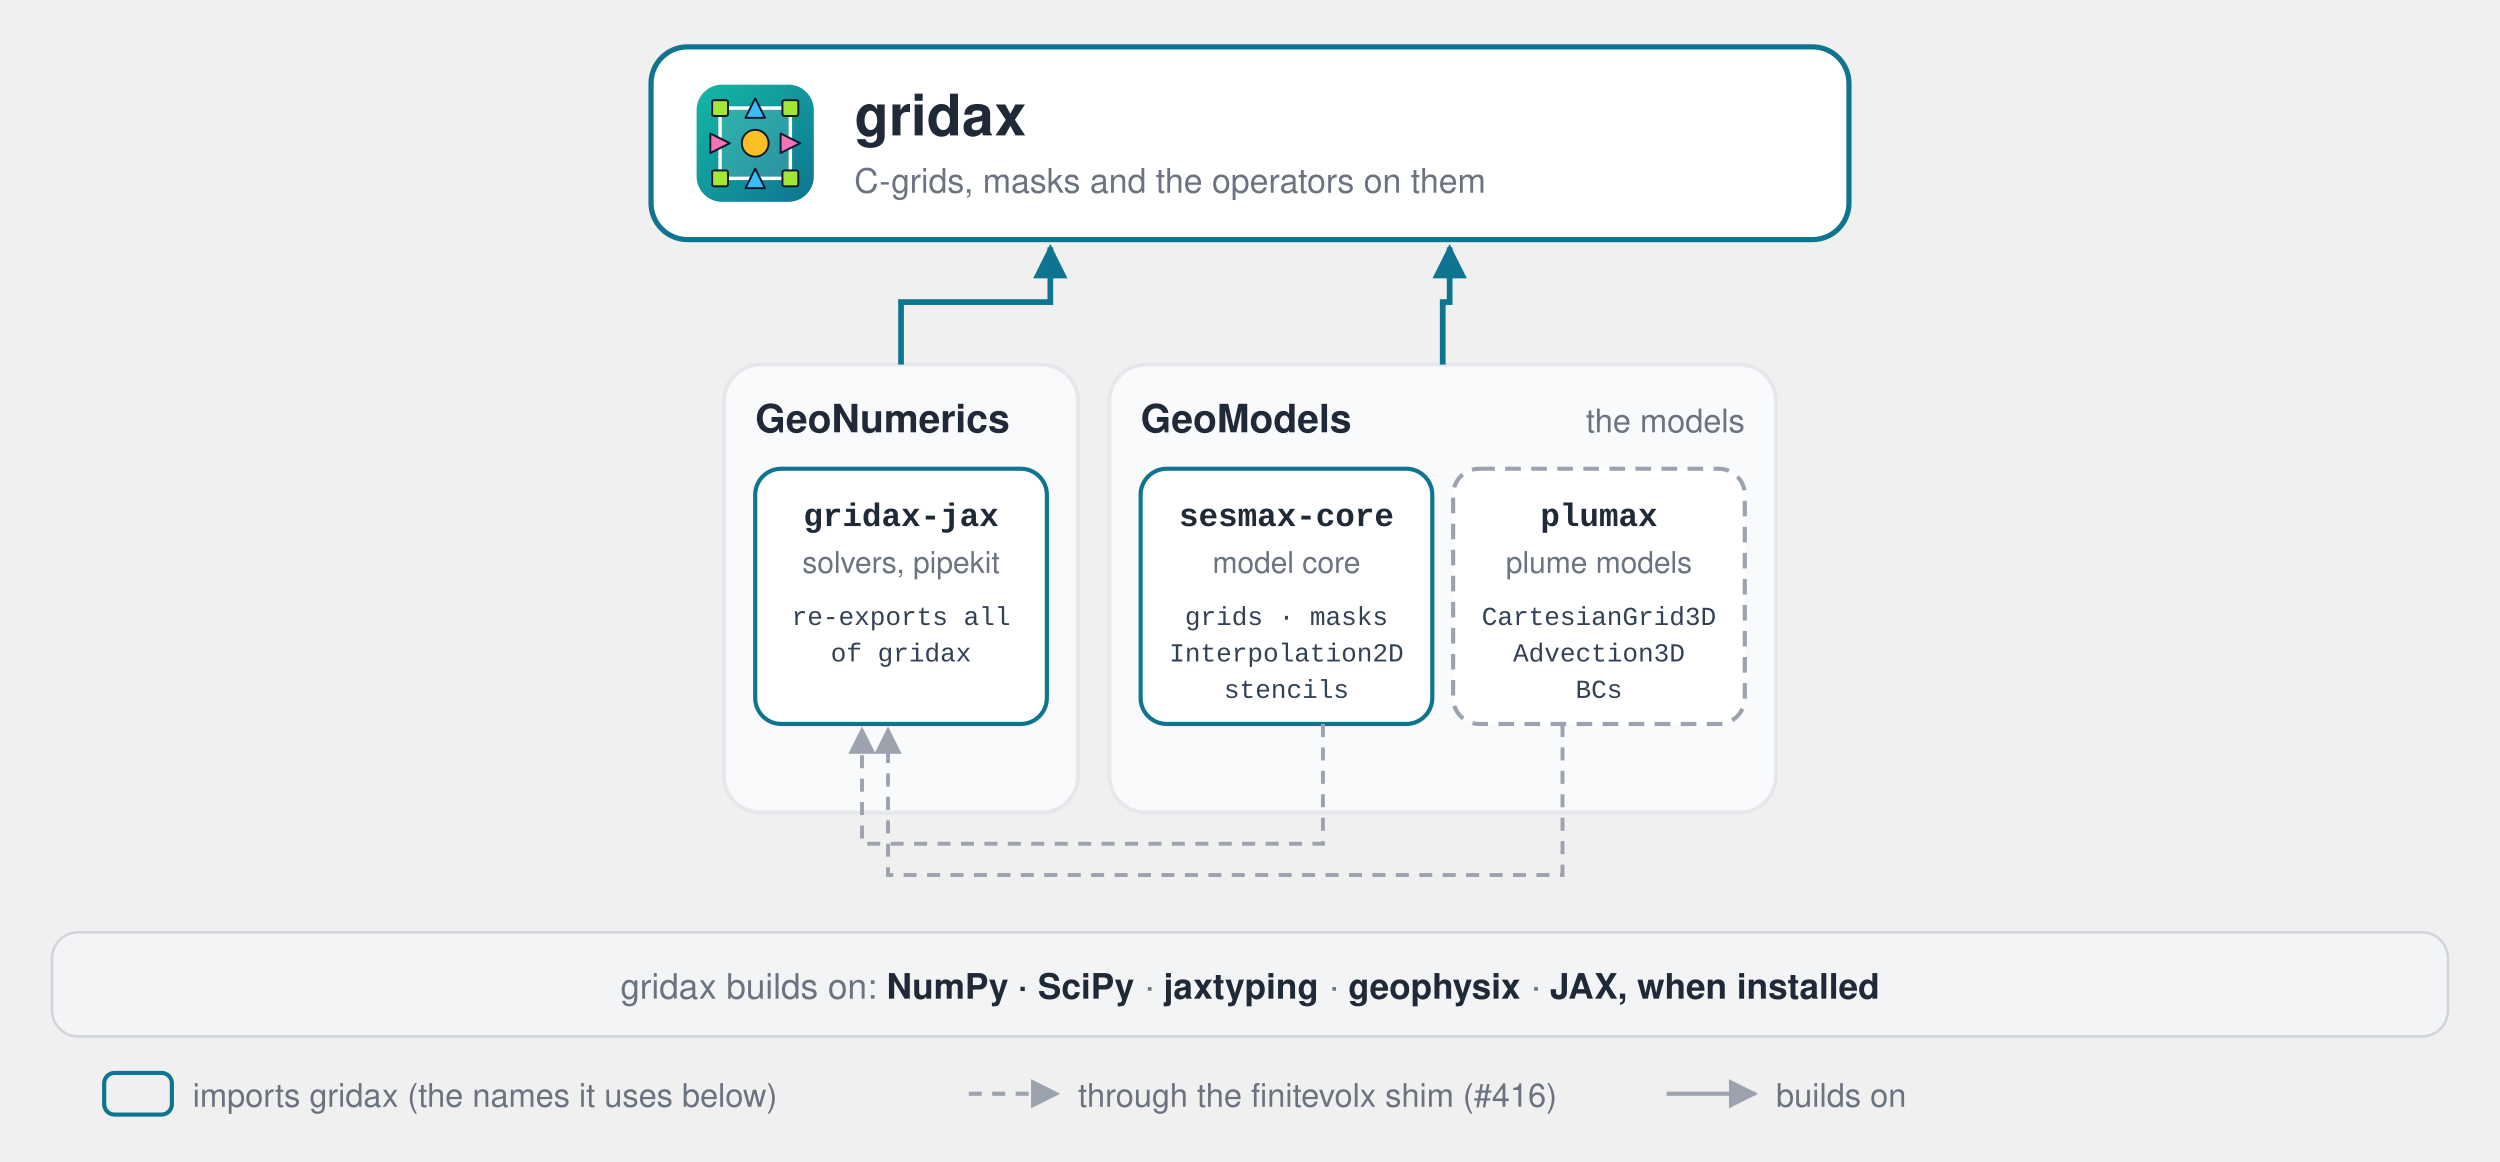
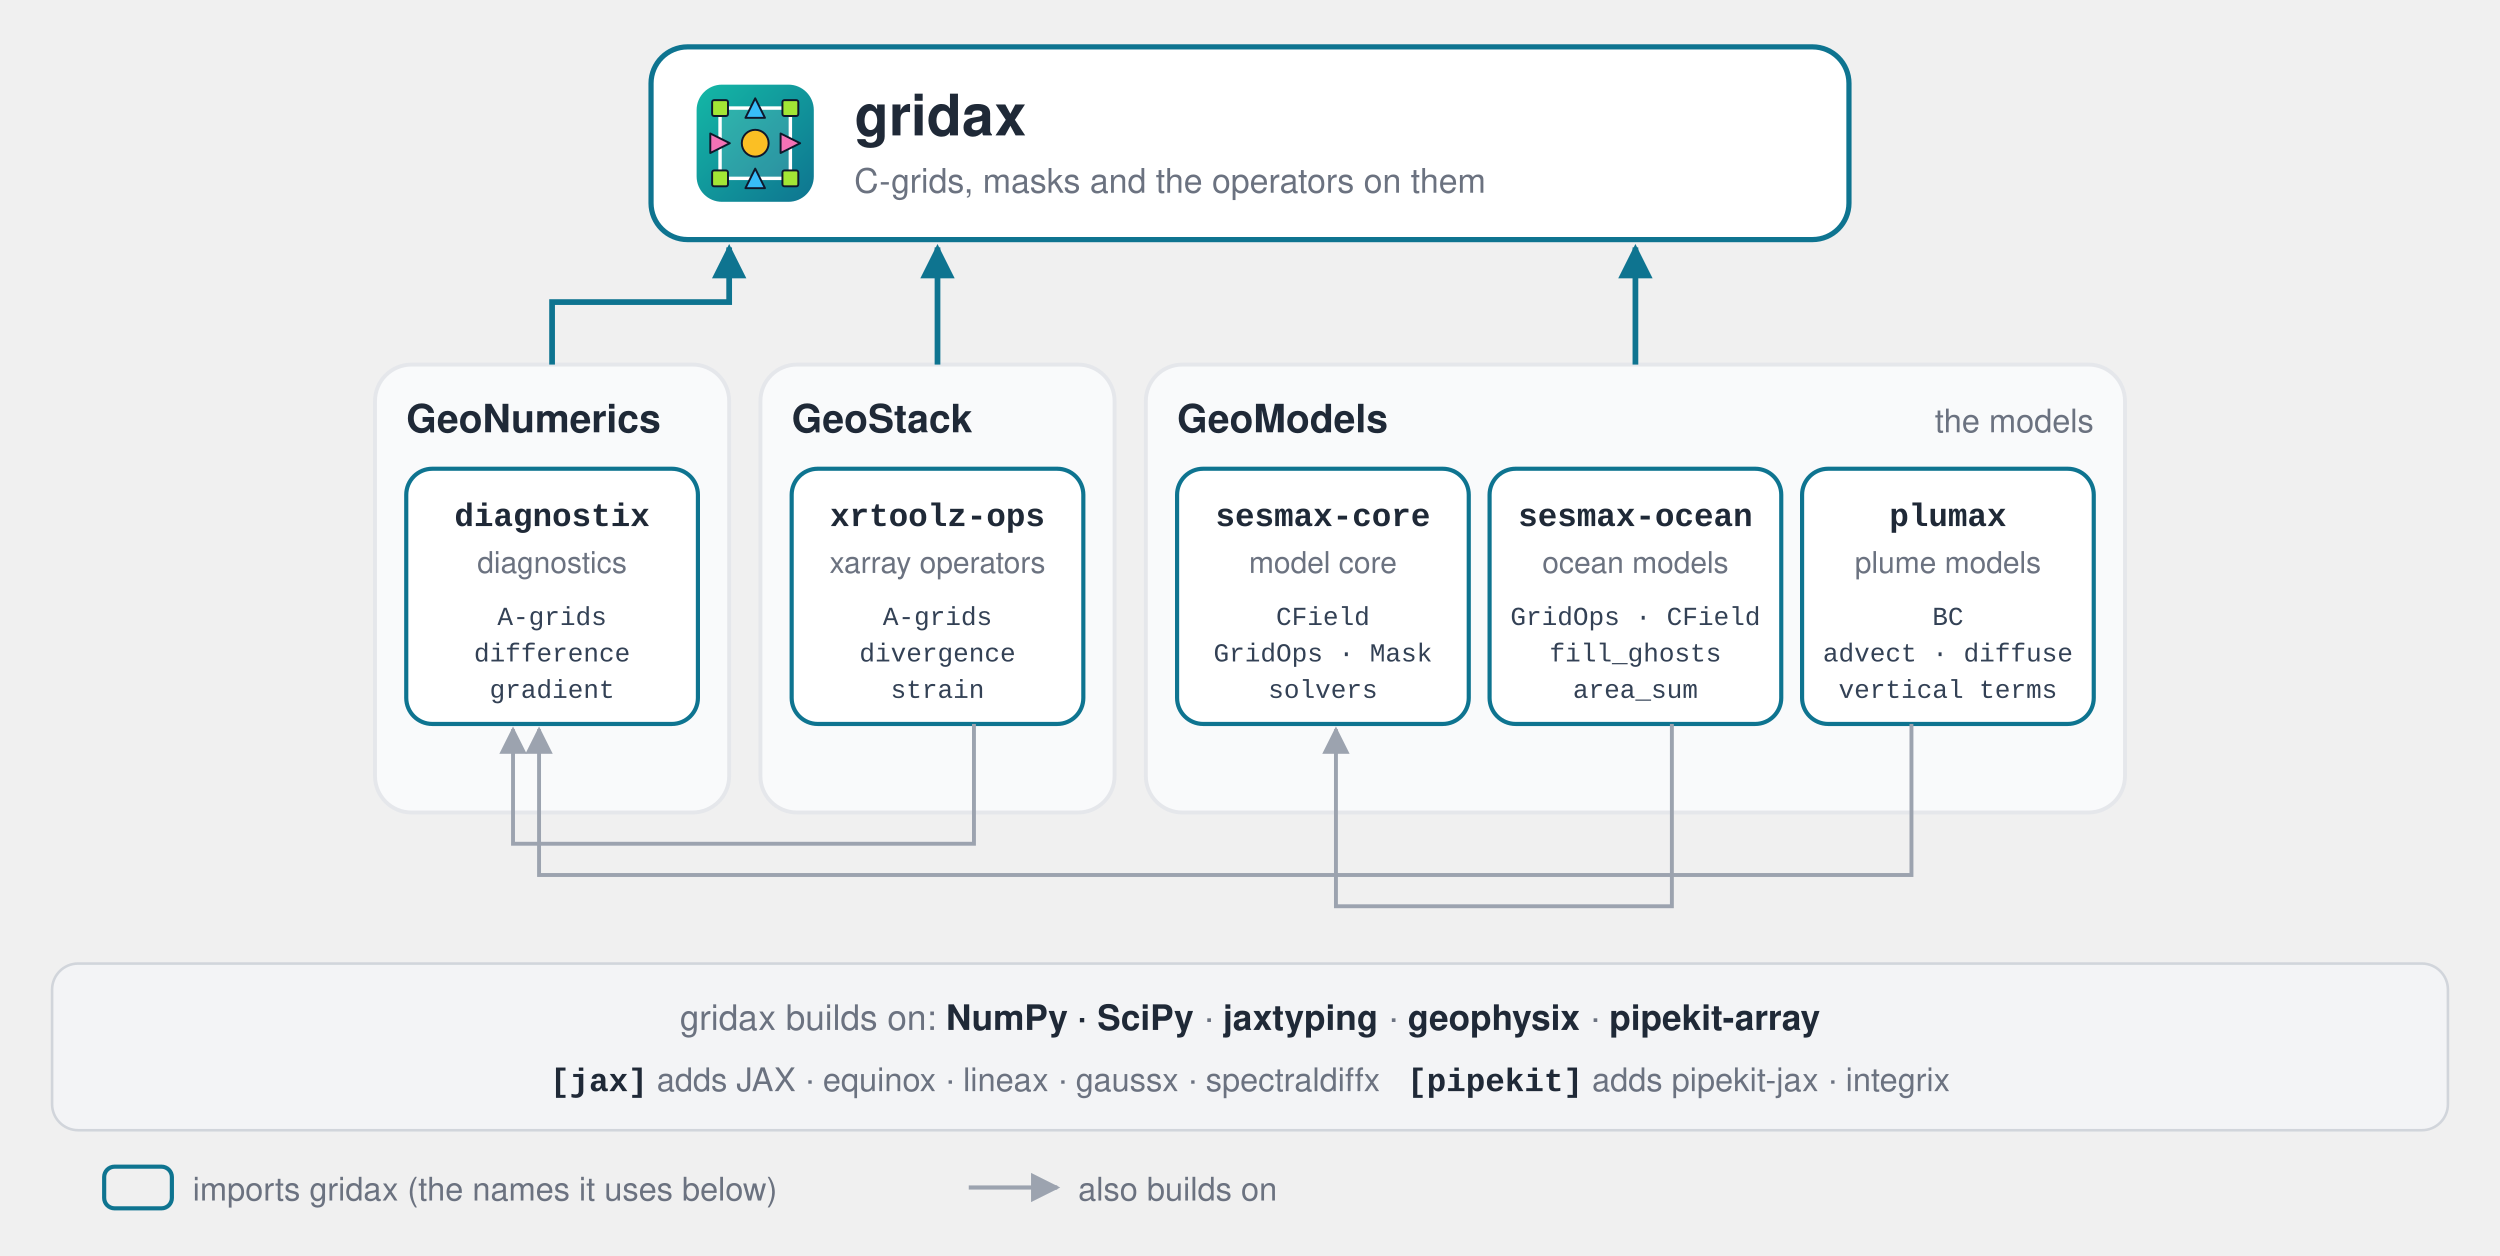
- <svg xmlns="http://www.w3.org/2000/svg" width="960" height="446" viewBox="0 0 960 446" role="img" aria-label="Packages that import gridax: gridax-jax in GeoNumerics, in the same repository, which re-exports all of it; and sesmax-core in GeoModels, which imports the grids, masks, Interpolation2D and the raw stencils. plumax in GeoModels still imports the deprecated finitevolx shim, drawn dashed, and both models reach gridax-jax's names through it. gridax builds on NumPy, SciPy, jaxtyping and geophysix, and on JAX when it is installed.">
+ <svg xmlns="http://www.w3.org/2000/svg" width="960" height="482" viewBox="0 0 960 482" role="img" aria-label="Packages that import gridax: diagnostix in GeoNumerics, which uses the collocated grids, difference and gradient; xrtoolz-ops in GeoStack, which uses the collocated grids, divergence and the strains; and in GeoModels sesmax-core, which uses CField, GridOps, the masks and the solvers, sesmax-ocean, which uses GridOps, CField, fill_ghosts and area_sum, and plumax, which uses BC, advect, diffuse and the vertical terms. xrtoolz-ops and plumax also build on diagnostix, and sesmax-ocean on sesmax-core. gridax builds on NumPy, SciPy, jaxtyping, geophysix and pipekit-array; its jax extra adds JAX, equinox, lineax, gaussx and spectraldiffx, and its pipekit extra pipekit-jax and integrix.">
  <defs>
    <marker id="eh-light" viewBox="0 0 10 10" refX="9" refY="5" markerWidth="7" markerHeight="7" orient="auto-start-reverse">
      <path d="M0 0 L10 5 L0 10 z" fill="#9CA3AF" />
    </marker>
    <marker id="ea-light" viewBox="0 0 10 10" refX="9" refY="5" markerWidth="6" markerHeight="6" orient="auto-start-reverse">
      <path d="M0 0 L10 5 L0 10 z" fill="#0E7490" />
    </marker>
  </defs>
  <rect x="250" y="18" width="460" height="74" rx="14" fill="#FFFFFF" stroke="#0E7490" stroke-width="2" />
  <svg x="266" y="31" width="48" height="48" viewBox="0 0 128 128">
    <defs>
      <linearGradient id="ix-light" x1="0" y1="0" x2="1" y2="1">
        <stop offset="0" stop-color="#14B8A6" />
        <stop offset="1" stop-color="#0E7490" />
      </linearGradient>
    </defs>
    <rect x="4" y="4" width="120" height="120" rx="26" fill="url(#ix-light)" />
    <rect x="28" y="28" width="72" height="72" rx="2" fill="#FFFFFF" fill-opacity="0.12" stroke="#FFFFFF" stroke-width="3.5" />
    <circle cx="64" cy="64" r="13.75" fill="#FBBF24" stroke="#0F172A" stroke-width="2" />
    <path d="M38.0 64 L18.0 54.0 L18.0 74.0 Z" fill="#F472B6" stroke="#0F172A" stroke-width="2" stroke-linejoin="round" />
    <path d="M110.0 64 L90.0 54.0 L90.0 74.0 Z" fill="#F472B6" stroke="#0F172A" stroke-width="2" stroke-linejoin="round" />
    <path d="M64 18.0 L54.0 38.0 L74.0 38.0 Z" fill="#38BDF8" stroke="#0F172A" stroke-width="2" stroke-linejoin="round" />
    <path d="M64 90.0 L54.0 110.0 L74.0 110.0 Z" fill="#38BDF8" stroke="#0F172A" stroke-width="2" stroke-linejoin="round" />
    <rect x="19.875" y="19.875" width="16.25" height="16.25" rx="2" fill="#A3E635" stroke="#0F172A" stroke-width="2" />
    <rect x="19.875" y="91.875" width="16.25" height="16.25" rx="2" fill="#A3E635" stroke="#0F172A" stroke-width="2" />
    <rect x="91.875" y="19.875" width="16.25" height="16.25" rx="2" fill="#A3E635" stroke="#0F172A" stroke-width="2" />
    <rect x="91.875" y="91.875" width="16.25" height="16.25" rx="2" fill="#A3E635" stroke="#0F172A" stroke-width="2" />
  </svg>
  <text x="328" y="52" font-family="ui-sans-serif, -apple-system, 'Segoe UI', Helvetica, Arial, sans-serif" font-size="22" font-weight="700" fill="#1F2937">gridax</text>
  <text x="328" y="74" font-family="ui-sans-serif, -apple-system, 'Segoe UI', Helvetica, Arial, sans-serif" font-size="13" fill="#6B7280">C-grids, masks and the operators on them</text>
-   <rect x="278.0" y="140" width="136" height="172" rx="14" fill="#F9FAFB" stroke="#E5E7EB" stroke-width="1.5" />
-   <text x="290.0" y="166" font-family="ui-sans-serif, -apple-system, 'Segoe UI', Helvetica, Arial, sans-serif" font-size="15" font-weight="700" fill="#1F2937">GeoNumerics</text>
-   <text x="402.0" y="166" text-anchor="end" font-family="ui-sans-serif, -apple-system, 'Segoe UI', Helvetica, Arial, sans-serif" font-size="12.5" fill="#6B7280" />
-   <path d="M346.0 140 L346.0 116 L403.333 116 L403.333 95" fill="none" stroke="#0E7490" stroke-width="2.2" marker-end="url(#ea-light)" />
-   <rect x="290.0" y="180" width="112" height="98" rx="10" fill="#FFFFFF" stroke="#0E7490" stroke-width="1.6" />
-   <text x="346.0" y="202" text-anchor="middle" font-family="ui-monospace, SFMono-Regular, Menlo, Consolas, 'Liberation Mono', monospace" font-size="12.5" font-weight="700" fill="#1F2937">gridax-jax</text>
-   <text x="346.0" y="220" text-anchor="middle" font-family="ui-sans-serif, -apple-system, 'Segoe UI', Helvetica, Arial, sans-serif" font-size="11.5" fill="#6B7280">solvers, pipekit</text>
-   <text x="346.0" y="240" text-anchor="middle" font-family="ui-monospace, SFMono-Regular, Menlo, Consolas, 'Liberation Mono', monospace" font-size="10" fill="#334155">re-exports all</text>
-   <text x="346.0" y="254" text-anchor="middle" font-family="ui-monospace, SFMono-Regular, Menlo, Consolas, 'Liberation Mono', monospace" font-size="10" fill="#334155">of gridax</text>
-   <rect x="426.0" y="140" width="256" height="172" rx="14" fill="#F9FAFB" stroke="#E5E7EB" stroke-width="1.5" />
-   <text x="438.0" y="166" font-family="ui-sans-serif, -apple-system, 'Segoe UI', Helvetica, Arial, sans-serif" font-size="15" font-weight="700" fill="#1F2937">GeoModels</text>
-   <text x="670.0" y="166" text-anchor="end" font-family="ui-sans-serif, -apple-system, 'Segoe UI', Helvetica, Arial, sans-serif" font-size="12.5" fill="#6B7280">the models</text>
-   <path d="M554.0 140 L554.0 116 L556.667 116 L556.667 95" fill="none" stroke="#0E7490" stroke-width="2.2" marker-end="url(#ea-light)" />
-   <rect x="438.0" y="180" width="112" height="98" rx="10" fill="#FFFFFF" stroke="#0E7490" stroke-width="1.6" />
-   <text x="494.0" y="202" text-anchor="middle" font-family="ui-monospace, SFMono-Regular, Menlo, Consolas, 'Liberation Mono', monospace" font-size="12.5" font-weight="700" fill="#1F2937">sesmax-core</text>
-   <text x="494.0" y="220" text-anchor="middle" font-family="ui-sans-serif, -apple-system, 'Segoe UI', Helvetica, Arial, sans-serif" font-size="11.5" fill="#6B7280">model core</text>
-   <text x="494.0" y="240" text-anchor="middle" font-family="ui-monospace, SFMono-Regular, Menlo, Consolas, 'Liberation Mono', monospace" font-size="10" fill="#334155">grids · masks</text>
-   <text x="494.0" y="254" text-anchor="middle" font-family="ui-monospace, SFMono-Regular, Menlo, Consolas, 'Liberation Mono', monospace" font-size="10" fill="#334155">Interpolation2D</text>
-   <text x="494.0" y="268" text-anchor="middle" font-family="ui-monospace, SFMono-Regular, Menlo, Consolas, 'Liberation Mono', monospace" font-size="10" fill="#334155">stencils</text>
-   <rect x="558.0" y="180" width="112" height="98" rx="10" fill="#FFFFFF" stroke="#9CA3AF" stroke-width="1.6" stroke-dasharray="6 4" />
-   <text x="614.0" y="202" text-anchor="middle" font-family="ui-monospace, SFMono-Regular, Menlo, Consolas, 'Liberation Mono', monospace" font-size="12.5" font-weight="700" fill="#1F2937">plumax</text>
-   <text x="614.0" y="220" text-anchor="middle" font-family="ui-sans-serif, -apple-system, 'Segoe UI', Helvetica, Arial, sans-serif" font-size="11.5" fill="#6B7280">plume models</text>
-   <text x="614.0" y="240" text-anchor="middle" font-family="ui-monospace, SFMono-Regular, Menlo, Consolas, 'Liberation Mono', monospace" font-size="10" fill="#334155">CartesianGrid3D</text>
-   <text x="614.0" y="254" text-anchor="middle" font-family="ui-monospace, SFMono-Regular, Menlo, Consolas, 'Liberation Mono', monospace" font-size="10" fill="#334155">Advection3D</text>
-   <text x="614.0" y="268" text-anchor="middle" font-family="ui-monospace, SFMono-Regular, Menlo, Consolas, 'Liberation Mono', monospace" font-size="10" fill="#334155">BCs</text>
-   <path d="M508.0 278 L508.0 324 L331.0 324 L331.0 280" fill="none" stroke="#9CA3AF" stroke-width="1.5" stroke-dasharray="5 4" marker-end="url(#eh-light)" />
-   <path d="M600.0 278 L600.0 336 L341.0 336 L341.0 280" fill="none" stroke="#9CA3AF" stroke-width="1.5" stroke-dasharray="5 4" marker-end="url(#eh-light)" />
-   <rect x="20" y="358" width="920" height="40" rx="10" fill="#F3F4F6" stroke="#D1D5DB" />
-   <text x="480" y="383.5" text-anchor="middle" font-family="ui-sans-serif, -apple-system, 'Segoe UI', Helvetica, Arial, sans-serif" font-size="13.5" fill="#6B7280">gridax builds on: <tspan font-weight="700" fill="#1F2937">NumPy · SciPy</tspan> · <tspan font-weight="700" fill="#1F2937">jaxtyping</tspan> · <tspan font-weight="700" fill="#1F2937">geophysix</tspan> · <tspan font-weight="700" fill="#1F2937">JAX, when installed</tspan>
+   <rect x="144.0" y="140" width="136" height="172" rx="14" fill="#F9FAFB" stroke="#E5E7EB" stroke-width="1.5" />
+   <text x="156.0" y="166" font-family="ui-sans-serif, -apple-system, 'Segoe UI', Helvetica, Arial, sans-serif" font-size="15" font-weight="700" fill="#1F2937">GeoNumerics</text>
+   <text x="268.0" y="166" text-anchor="end" font-family="ui-sans-serif, -apple-system, 'Segoe UI', Helvetica, Arial, sans-serif" font-size="12.5" fill="#6B7280" />
+   <path d="M212.0 140 L212.0 116 L280 116 L280 95" fill="none" stroke="#0E7490" stroke-width="2.2" marker-end="url(#ea-light)" />
+   <rect x="156.0" y="180" width="112" height="98" rx="10" fill="#FFFFFF" stroke="#0E7490" stroke-width="1.6" />
+   <text x="212.0" y="202" text-anchor="middle" font-family="ui-monospace, SFMono-Regular, Menlo, Consolas, 'Liberation Mono', monospace" font-size="12.5" font-weight="700" fill="#1F2937">diagnostix</text>
+   <text x="212.0" y="220" text-anchor="middle" font-family="ui-sans-serif, -apple-system, 'Segoe UI', Helvetica, Arial, sans-serif" font-size="11.5" fill="#6B7280">diagnostics</text>
+   <text x="212.0" y="240" text-anchor="middle" font-family="ui-monospace, SFMono-Regular, Menlo, Consolas, 'Liberation Mono', monospace" font-size="10" fill="#334155">A-grids</text>
+   <text x="212.0" y="254" text-anchor="middle" font-family="ui-monospace, SFMono-Regular, Menlo, Consolas, 'Liberation Mono', monospace" font-size="10" fill="#334155">difference</text>
+   <text x="212.0" y="268" text-anchor="middle" font-family="ui-monospace, SFMono-Regular, Menlo, Consolas, 'Liberation Mono', monospace" font-size="10" fill="#334155">gradient</text>
+   <rect x="292.0" y="140" width="136" height="172" rx="14" fill="#F9FAFB" stroke="#E5E7EB" stroke-width="1.5" />
+   <text x="304.0" y="166" font-family="ui-sans-serif, -apple-system, 'Segoe UI', Helvetica, Arial, sans-serif" font-size="15" font-weight="700" fill="#1F2937">GeoStack</text>
+   <text x="416.0" y="166" text-anchor="end" font-family="ui-sans-serif, -apple-system, 'Segoe UI', Helvetica, Arial, sans-serif" font-size="12.5" fill="#6B7280" />
+   <path d="M360.0 140 L360.0 116 L360.0 116 L360.0 95" fill="none" stroke="#0E7490" stroke-width="2.2" marker-end="url(#ea-light)" />
+   <rect x="304.0" y="180" width="112" height="98" rx="10" fill="#FFFFFF" stroke="#0E7490" stroke-width="1.6" />
+   <text x="360.0" y="202" text-anchor="middle" font-family="ui-monospace, SFMono-Regular, Menlo, Consolas, 'Liberation Mono', monospace" font-size="12.5" font-weight="700" fill="#1F2937">xrtoolz-ops</text>
+   <text x="360.0" y="220" text-anchor="middle" font-family="ui-sans-serif, -apple-system, 'Segoe UI', Helvetica, Arial, sans-serif" font-size="11.5" fill="#6B7280">xarray operators</text>
+   <text x="360.0" y="240" text-anchor="middle" font-family="ui-monospace, SFMono-Regular, Menlo, Consolas, 'Liberation Mono', monospace" font-size="10" fill="#334155">A-grids</text>
+   <text x="360.0" y="254" text-anchor="middle" font-family="ui-monospace, SFMono-Regular, Menlo, Consolas, 'Liberation Mono', monospace" font-size="10" fill="#334155">divergence</text>
+   <text x="360.0" y="268" text-anchor="middle" font-family="ui-monospace, SFMono-Regular, Menlo, Consolas, 'Liberation Mono', monospace" font-size="10" fill="#334155">strain</text>
+   <rect x="440.0" y="140" width="376" height="172" rx="14" fill="#F9FAFB" stroke="#E5E7EB" stroke-width="1.5" />
+   <text x="452.0" y="166" font-family="ui-sans-serif, -apple-system, 'Segoe UI', Helvetica, Arial, sans-serif" font-size="15" font-weight="700" fill="#1F2937">GeoModels</text>
+   <text x="804.0" y="166" text-anchor="end" font-family="ui-sans-serif, -apple-system, 'Segoe UI', Helvetica, Arial, sans-serif" font-size="12.5" fill="#6B7280">the models</text>
+   <path d="M628.0 140 L628.0 116 L628.0 116 L628.0 95" fill="none" stroke="#0E7490" stroke-width="2.2" marker-end="url(#ea-light)" />
+   <rect x="452.0" y="180" width="112" height="98" rx="10" fill="#FFFFFF" stroke="#0E7490" stroke-width="1.6" />
+   <text x="508.0" y="202" text-anchor="middle" font-family="ui-monospace, SFMono-Regular, Menlo, Consolas, 'Liberation Mono', monospace" font-size="12.5" font-weight="700" fill="#1F2937">sesmax-core</text>
+   <text x="508.0" y="220" text-anchor="middle" font-family="ui-sans-serif, -apple-system, 'Segoe UI', Helvetica, Arial, sans-serif" font-size="11.5" fill="#6B7280">model core</text>
+   <text x="508.0" y="240" text-anchor="middle" font-family="ui-monospace, SFMono-Regular, Menlo, Consolas, 'Liberation Mono', monospace" font-size="10" fill="#334155">CField</text>
+   <text x="508.0" y="254" text-anchor="middle" font-family="ui-monospace, SFMono-Regular, Menlo, Consolas, 'Liberation Mono', monospace" font-size="10" fill="#334155">GridOps · Mask</text>
+   <text x="508.0" y="268" text-anchor="middle" font-family="ui-monospace, SFMono-Regular, Menlo, Consolas, 'Liberation Mono', monospace" font-size="10" fill="#334155">solvers</text>
+   <rect x="572.0" y="180" width="112" height="98" rx="10" fill="#FFFFFF" stroke="#0E7490" stroke-width="1.6" />
+   <text x="628.0" y="202" text-anchor="middle" font-family="ui-monospace, SFMono-Regular, Menlo, Consolas, 'Liberation Mono', monospace" font-size="12.5" font-weight="700" fill="#1F2937">sesmax-ocean</text>
+   <text x="628.0" y="220" text-anchor="middle" font-family="ui-sans-serif, -apple-system, 'Segoe UI', Helvetica, Arial, sans-serif" font-size="11.5" fill="#6B7280">ocean models</text>
+   <text x="628.0" y="240" text-anchor="middle" font-family="ui-monospace, SFMono-Regular, Menlo, Consolas, 'Liberation Mono', monospace" font-size="10" fill="#334155">GridOps · CField</text>
+   <text x="628.0" y="254" text-anchor="middle" font-family="ui-monospace, SFMono-Regular, Menlo, Consolas, 'Liberation Mono', monospace" font-size="10" fill="#334155">fill_ghosts</text>
+   <text x="628.0" y="268" text-anchor="middle" font-family="ui-monospace, SFMono-Regular, Menlo, Consolas, 'Liberation Mono', monospace" font-size="10" fill="#334155">area_sum</text>
+   <rect x="692.0" y="180" width="112" height="98" rx="10" fill="#FFFFFF" stroke="#0E7490" stroke-width="1.6" />
+   <text x="748.0" y="202" text-anchor="middle" font-family="ui-monospace, SFMono-Regular, Menlo, Consolas, 'Liberation Mono', monospace" font-size="12.5" font-weight="700" fill="#1F2937">plumax</text>
+   <text x="748.0" y="220" text-anchor="middle" font-family="ui-sans-serif, -apple-system, 'Segoe UI', Helvetica, Arial, sans-serif" font-size="11.5" fill="#6B7280">plume models</text>
+   <text x="748.0" y="240" text-anchor="middle" font-family="ui-monospace, SFMono-Regular, Menlo, Consolas, 'Liberation Mono', monospace" font-size="10" fill="#334155">BC</text>
+   <text x="748.0" y="254" text-anchor="middle" font-family="ui-monospace, SFMono-Regular, Menlo, Consolas, 'Liberation Mono', monospace" font-size="10" fill="#334155">advect · diffuse</text>
+   <text x="748.0" y="268" text-anchor="middle" font-family="ui-monospace, SFMono-Regular, Menlo, Consolas, 'Liberation Mono', monospace" font-size="10" fill="#334155">vertical terms</text>
+   <path d="M374.0 278 L374.0 324 L197.0 324 L197.0 280" fill="none" stroke="#9CA3AF" stroke-width="1.5" marker-end="url(#eh-light)" />
+   <path d="M734.0 278 L734.0 336 L207.0 336 L207.0 280" fill="none" stroke="#9CA3AF" stroke-width="1.5" marker-end="url(#eh-light)" />
+   <path d="M642.0 278 L642.0 348 L513.0 348 L513.0 280" fill="none" stroke="#9CA3AF" stroke-width="1.5" marker-end="url(#eh-light)" />
+   <rect x="20" y="370" width="920" height="64" rx="10" fill="#F3F4F6" stroke="#D1D5DB" />
+   <text x="480" y="395.5" text-anchor="middle" font-family="ui-sans-serif, -apple-system, 'Segoe UI', Helvetica, Arial, sans-serif" font-size="13.5" fill="#6B7280">gridax builds on: <tspan font-weight="700" fill="#1F2937">NumPy · SciPy</tspan> · <tspan font-weight="700" fill="#1F2937">jaxtyping</tspan> · <tspan font-weight="700" fill="#1F2937">geophysix</tspan> · <tspan font-weight="700" fill="#1F2937">pipekit-array</tspan>
  </text>
-   <rect x="40" y="412" width="26" height="16" rx="4" fill="none" stroke="#0E7490" stroke-width="1.6" />
-   <text x="74" y="425" font-family="ui-sans-serif, -apple-system, 'Segoe UI', Helvetica, Arial, sans-serif" font-size="12.5" fill="#6B7280">imports gridax (the names it uses below)</text>
-   <path d="M372 420 L406 420" stroke="#9CA3AF" stroke-width="1.6" stroke-dasharray="5 4" marker-end="url(#eh-light)" />
-   <text x="414" y="425" font-family="ui-sans-serif, -apple-system, 'Segoe UI', Helvetica, Arial, sans-serif" font-size="12.5" fill="#6B7280">through the finitevolx shim (#416)</text>
-   <path d="M640 420 L674 420" stroke="#9CA3AF" stroke-width="1.6" marker-end="url(#eh-light)" />
-   <text x="682" y="425" font-family="ui-sans-serif, -apple-system, 'Segoe UI', Helvetica, Arial, sans-serif" font-size="12.5" fill="#6B7280">builds on</text>
+   <text x="480" y="419" text-anchor="middle" font-family="ui-sans-serif, -apple-system, 'Segoe UI', Helvetica, Arial, sans-serif" font-size="12.5" fill="#6B7280">
+     <tspan font-family="ui-monospace, SFMono-Regular, Menlo, Consolas, 'Liberation Mono', monospace" font-weight="700" fill="#1F2937">[jax]</tspan> adds JAX · equinox · lineax · gaussx · spectraldiffx   <tspan font-family="ui-monospace, SFMono-Regular, Menlo, Consolas, 'Liberation Mono', monospace" font-weight="700" fill="#1F2937">[pipekit]</tspan> adds pipekit-jax · integrix</text>
+   <rect x="40" y="448" width="26" height="16" rx="4" fill="none" stroke="#0E7490" stroke-width="1.6" />
+   <text x="74" y="461" font-family="ui-sans-serif, -apple-system, 'Segoe UI', Helvetica, Arial, sans-serif" font-size="12.5" fill="#6B7280">imports gridax (the names it uses below)</text>
+   <path d="M372 456 L406 456" stroke="#9CA3AF" stroke-width="1.6" marker-end="url(#eh-light)" />
+   <text x="414" y="461" font-family="ui-sans-serif, -apple-system, 'Segoe UI', Helvetica, Arial, sans-serif" font-size="12.5" fill="#6B7280">also builds on</text>
</svg>
